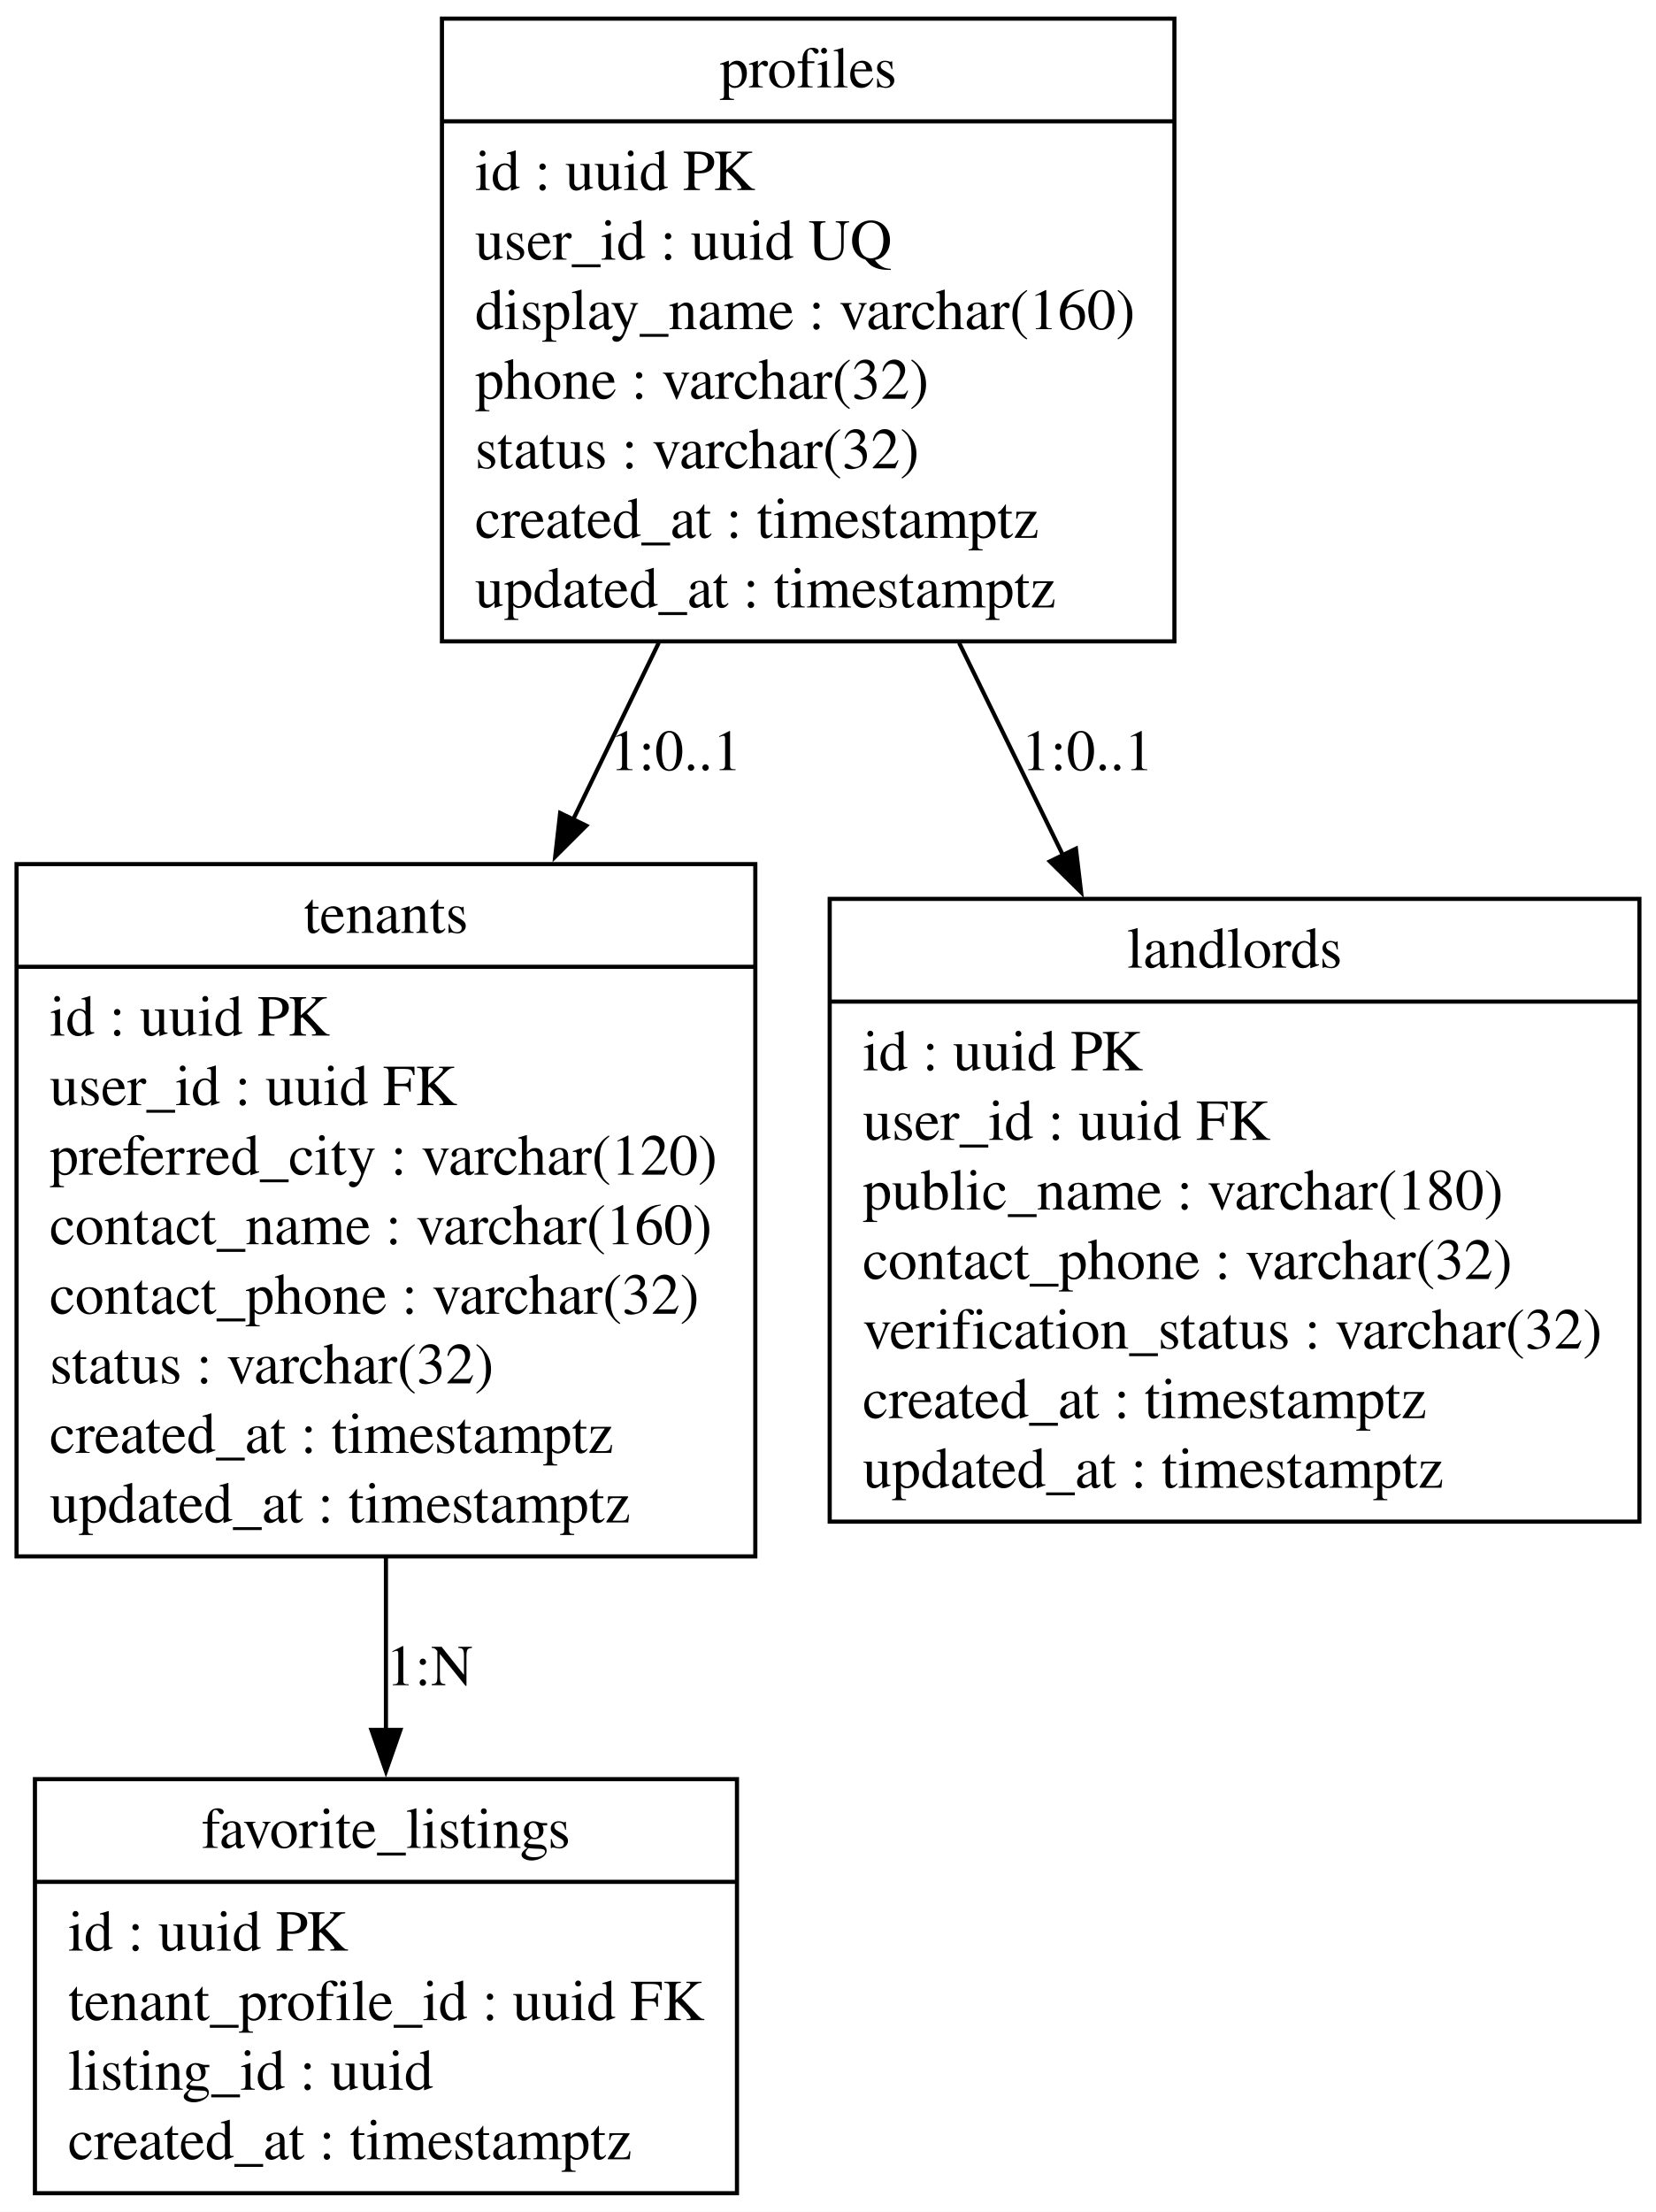
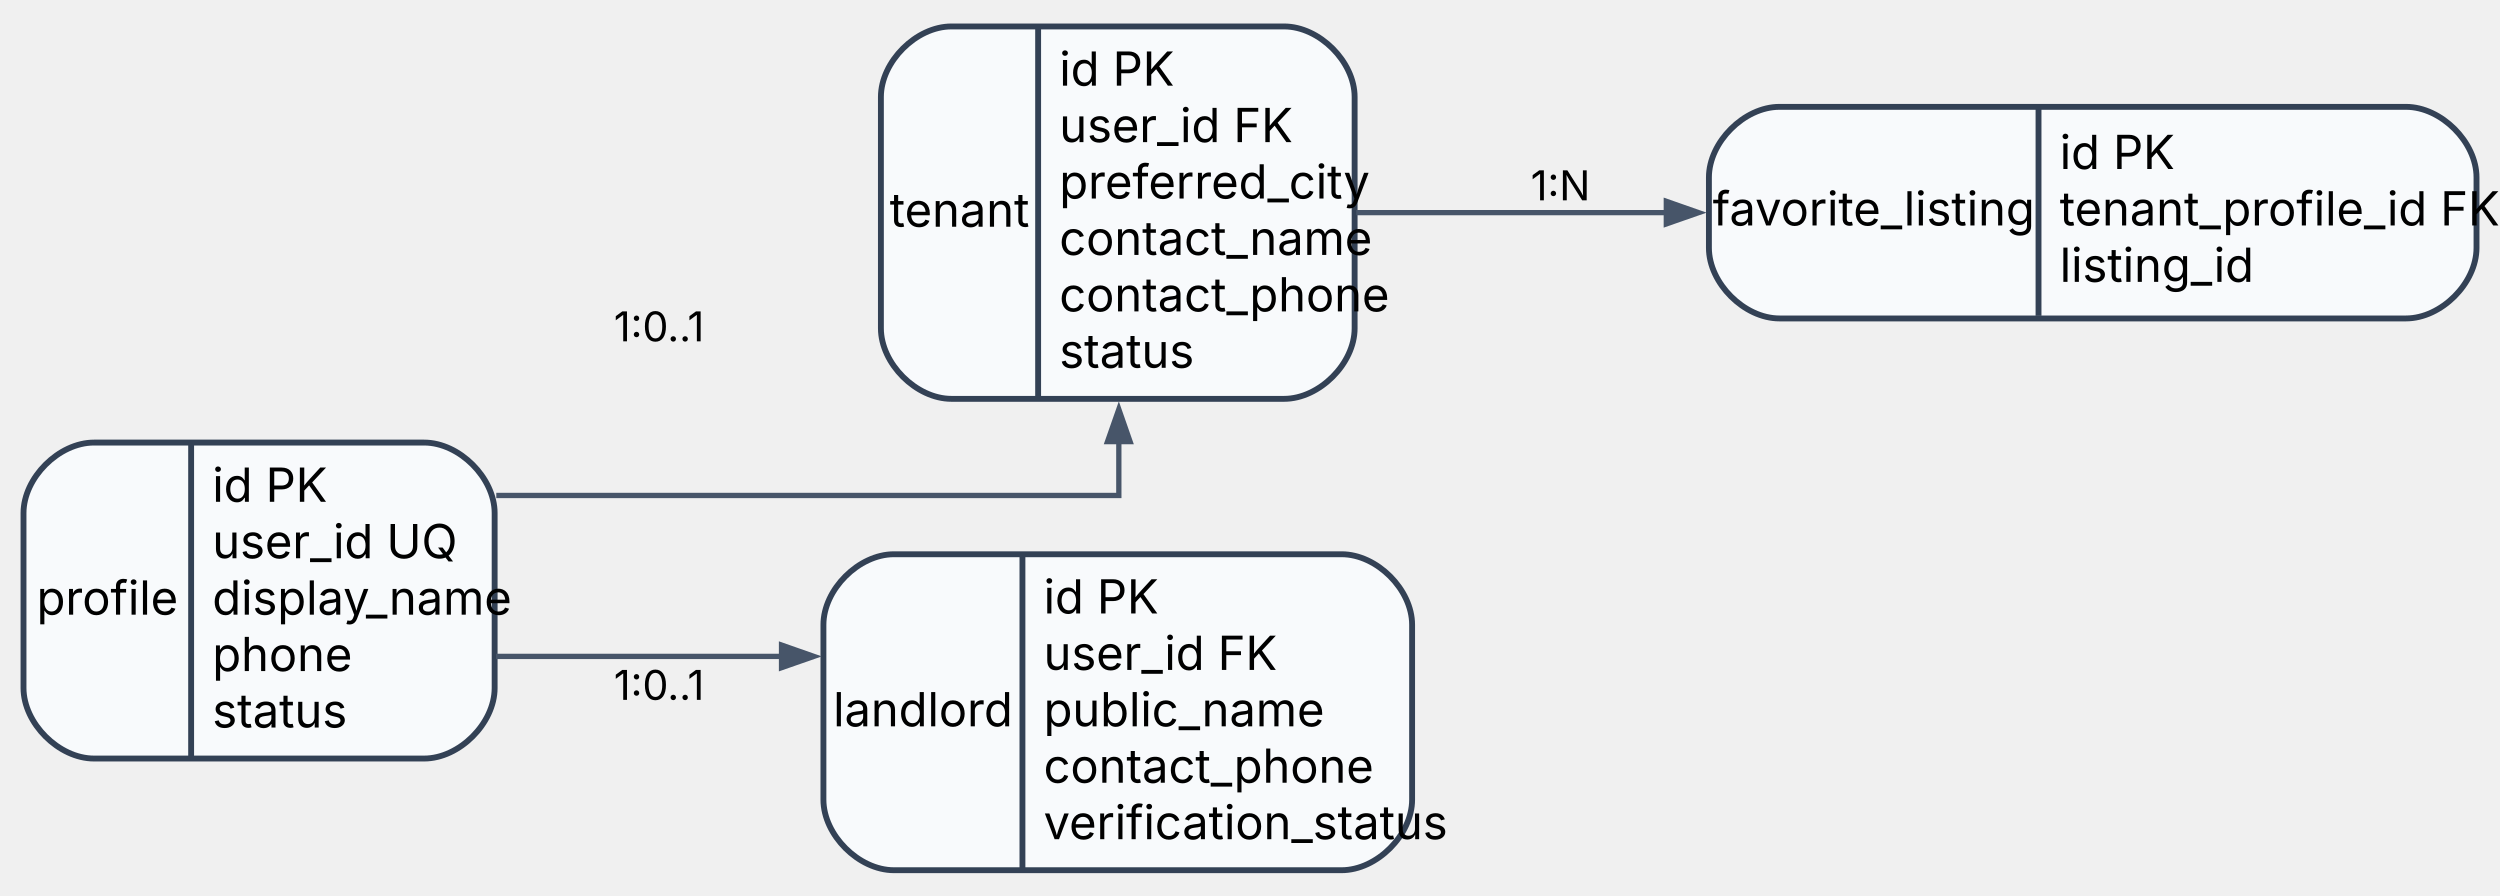
- <svg xmlns="http://www.w3.org/2000/svg" width="1111pt" height="1484pt" viewBox="0.00 0.00 1111.00 1484.00">
-   <g id="graph0" class="graph" transform="scale(2.77778 2.77778) rotate(0) translate(4 530.2)">
-     <polygon fill="white" stroke="none" points="-4,4 -4,-530.2 396.03,-530.2 396.03,4 -4,4" />
+ <svg xmlns="http://www.w3.org/2000/svg" width="960pt" height="344pt" viewBox="0.00 0.00 960.00 344.00">
+   <g id="graph0" class="graph" transform="scale(2.25693 2.25693) rotate(0) translate(4 148.56)">
    <g id="node1" class="node">
-       <polygon fill="none" stroke="black" points="102.76,-375.3 102.76,-525.7 279.7,-525.7 279.7,-375.3 102.76,-375.3" />
-       <text xml:space="preserve" text-anchor="middle" x="191.23" y="-509.1" font-family="Times,serif" font-size="14.00">profiles</text>
-       <polyline fill="none" stroke="black" points="102.76,-500.9 279.7,-500.9" />
-       <text xml:space="preserve" text-anchor="start" x="110.76" y="-484.3" font-family="Times,serif" font-size="14.00">id : uuid PK</text>
-       <text xml:space="preserve" text-anchor="start" x="110.76" y="-467.5" font-family="Times,serif" font-size="14.00">user_id : uuid UQ</text>
-       <text xml:space="preserve" text-anchor="start" x="110.76" y="-450.7" font-family="Times,serif" font-size="14.00">display_name : varchar(160)</text>
-       <text xml:space="preserve" text-anchor="start" x="110.76" y="-433.9" font-family="Times,serif" font-size="14.00">phone : varchar(32)</text>
-       <text xml:space="preserve" text-anchor="start" x="110.76" y="-417.1" font-family="Times,serif" font-size="14.00">status : varchar(32)</text>
-       <text xml:space="preserve" text-anchor="start" x="110.76" y="-400.3" font-family="Times,serif" font-size="14.00">created_at : timestamptz</text>
-       <text xml:space="preserve" text-anchor="start" x="110.76" y="-383.5" font-family="Times,serif" font-size="14.00">updated_at : timestamptz</text>
+       <path fill="#f8fafc" stroke="#334155" d="M12,-19.5C12,-19.5 68.16,-19.5 68.16,-19.5 74.16,-19.5 80.16,-25.5 80.16,-31.5 80.16,-31.5 80.16,-61.26 80.16,-61.26 80.16,-67.26 74.16,-73.26 68.16,-73.26 68.16,-73.26 12,-73.26 12,-73.26 6,-73.26 0,-67.26 0,-61.26 0,-61.26 0,-31.5 0,-31.5 0,-25.5 6,-19.5 12,-19.5" />
+       <text xml:space="preserve" text-anchor="middle" x="14.26" y="-43.98" font-family="Inter" font-size="8.00">profile</text>
+       <polyline fill="none" stroke="#334155" points="28.52,-19.5 28.52,-73.26" />
+       <text xml:space="preserve" text-anchor="start" x="32.12" y="-63.18" font-family="Inter" font-size="8.00">id PK</text>
+       <text xml:space="preserve" text-anchor="start" x="32.12" y="-53.58" font-family="Inter" font-size="8.00">user_id UQ</text>
+       <text xml:space="preserve" text-anchor="start" x="32.12" y="-43.98" font-family="Inter" font-size="8.00">display_name</text>
+       <text xml:space="preserve" text-anchor="start" x="32.12" y="-34.38" font-family="Inter" font-size="8.00">phone</text>
+       <text xml:space="preserve" text-anchor="start" x="32.12" y="-24.78" font-family="Inter" font-size="8.00">status</text>
    </g>
    <g id="node2" class="node">
-       <polygon fill="none" stroke="black" points="0,-154.3 0,-321.5 178.46,-321.5 178.46,-154.3 0,-154.3" />
-       <text xml:space="preserve" text-anchor="middle" x="89.23" y="-304.9" font-family="Times,serif" font-size="14.00">tenants</text>
-       <polyline fill="none" stroke="black" points="0,-296.7 178.46,-296.7" />
-       <text xml:space="preserve" text-anchor="start" x="8" y="-280.1" font-family="Times,serif" font-size="14.00">id : uuid PK</text>
-       <text xml:space="preserve" text-anchor="start" x="8" y="-263.3" font-family="Times,serif" font-size="14.00">user_id : uuid FK</text>
-       <text xml:space="preserve" text-anchor="start" x="8" y="-246.5" font-family="Times,serif" font-size="14.00">preferred_city : varchar(120)</text>
-       <text xml:space="preserve" text-anchor="start" x="8" y="-229.7" font-family="Times,serif" font-size="14.00">contact_name : varchar(160)</text>
-       <text xml:space="preserve" text-anchor="start" x="8" y="-212.9" font-family="Times,serif" font-size="14.00">contact_phone : varchar(32)</text>
-       <text xml:space="preserve" text-anchor="start" x="8" y="-196.1" font-family="Times,serif" font-size="14.00">status : varchar(32)</text>
-       <text xml:space="preserve" text-anchor="start" x="8" y="-179.3" font-family="Times,serif" font-size="14.00">created_at : timestamptz</text>
-       <text xml:space="preserve" text-anchor="start" x="8" y="-162.5" font-family="Times,serif" font-size="14.00">updated_at : timestamptz</text>
+       <path fill="#f8fafc" stroke="#334155" d="M157.88,-80.7C157.88,-80.7 214.48,-80.7 214.48,-80.7 220.48,-80.7 226.48,-86.7 226.48,-92.7 226.48,-92.7 226.48,-132.06 226.48,-132.06 226.48,-138.06 220.48,-144.06 214.48,-144.06 214.48,-144.06 157.88,-144.06 157.88,-144.06 151.88,-144.06 145.88,-138.06 145.88,-132.06 145.88,-132.06 145.88,-92.7 145.88,-92.7 145.88,-86.7 151.88,-80.7 157.88,-80.7" />
+       <text xml:space="preserve" text-anchor="middle" x="159.26" y="-109.98" font-family="Inter" font-size="8.00">tenant</text>
+       <polyline fill="none" stroke="#334155" points="172.63,-80.7 172.63,-144.06" />
+       <text xml:space="preserve" text-anchor="start" x="176.23" y="-133.98" font-family="Inter" font-size="8.00">id PK</text>
+       <text xml:space="preserve" text-anchor="start" x="176.23" y="-124.38" font-family="Inter" font-size="8.00">user_id FK</text>
+       <text xml:space="preserve" text-anchor="start" x="176.23" y="-114.78" font-family="Inter" font-size="8.00">preferred_city</text>
+       <text xml:space="preserve" text-anchor="start" x="176.23" y="-105.18" font-family="Inter" font-size="8.00">contact_name</text>
+       <text xml:space="preserve" text-anchor="start" x="176.23" y="-95.58" font-family="Inter" font-size="8.00">contact_phone</text>
+       <text xml:space="preserve" text-anchor="start" x="176.23" y="-85.98" font-family="Inter" font-size="8.00">status</text>
    </g>
    <g id="edge1" class="edge">
-       <path fill="none" stroke="black" d="M155.13,-374.95C148.44,-361.15 141.38,-346.57 134.46,-332.28" />
-       <polygon fill="black" stroke="black" points="137.62,-330.79 130.12,-323.31 131.32,-333.84 137.62,-330.79" />
-       <text xml:space="preserve" text-anchor="middle" x="159.23" y="-344.2" font-family="Times,serif" font-size="14.00">1:0..1</text>
+       <path fill="none" stroke="#475569" stroke-width="0.9" d="M80.44,-64.26C123.73,-64.26 186.36,-64.26 186.36,-64.26 186.36,-64.26 186.36,-73.42 186.36,-73.42" />
+       <polygon fill="#475569" stroke="#475569" stroke-width="0.9" points="184.43,-73.42 186.36,-78.92 188.28,-73.42 184.43,-73.42" />
+       <text xml:space="preserve" text-anchor="middle" x="108.13" y="-90.48" font-family="Inter" font-size="7.00">1:0..1</text>
    </g>
    <g id="node3" class="node">
-       <polygon fill="none" stroke="black" points="196.43,-162.7 196.43,-313.1 392.03,-313.1 392.03,-162.7 196.43,-162.7" />
-       <text xml:space="preserve" text-anchor="middle" x="294.23" y="-296.5" font-family="Times,serif" font-size="14.00">landlords</text>
-       <polyline fill="none" stroke="black" points="196.43,-288.3 392.03,-288.3" />
-       <text xml:space="preserve" text-anchor="start" x="204.43" y="-271.7" font-family="Times,serif" font-size="14.00">id : uuid PK</text>
-       <text xml:space="preserve" text-anchor="start" x="204.43" y="-254.9" font-family="Times,serif" font-size="14.00">user_id : uuid FK</text>
-       <text xml:space="preserve" text-anchor="start" x="204.43" y="-238.1" font-family="Times,serif" font-size="14.00">public_name : varchar(180)</text>
-       <text xml:space="preserve" text-anchor="start" x="204.43" y="-221.3" font-family="Times,serif" font-size="14.00">contact_phone : varchar(32)</text>
-       <text xml:space="preserve" text-anchor="start" x="204.43" y="-204.5" font-family="Times,serif" font-size="14.00">verification_status : varchar(32)</text>
-       <text xml:space="preserve" text-anchor="start" x="204.43" y="-187.7" font-family="Times,serif" font-size="14.00">created_at : timestamptz</text>
-       <text xml:space="preserve" text-anchor="start" x="204.43" y="-170.9" font-family="Times,serif" font-size="14.00">updated_at : timestamptz</text>
+       <path fill="#f8fafc" stroke="#334155" d="M148.1,-0.5C148.1,-0.5 224.26,-0.5 224.26,-0.5 230.26,-0.5 236.26,-6.5 236.26,-12.5 236.26,-12.5 236.26,-42.26 236.26,-42.26 236.26,-48.26 230.26,-54.26 224.26,-54.26 224.26,-54.26 148.1,-54.26 148.1,-54.26 142.1,-54.26 136.1,-48.26 136.1,-42.26 136.1,-42.26 136.1,-12.5 136.1,-12.5 136.1,-6.5 142.1,-0.5 148.1,-0.5" />
+       <text xml:space="preserve" text-anchor="middle" x="153.03" y="-24.98" font-family="Inter" font-size="8.00">landlord</text>
+       <polyline fill="none" stroke="#334155" points="169.96,-0.5 169.96,-54.26" />
+       <text xml:space="preserve" text-anchor="start" x="173.56" y="-44.18" font-family="Inter" font-size="8.00">id PK</text>
+       <text xml:space="preserve" text-anchor="start" x="173.56" y="-34.58" font-family="Inter" font-size="8.00">user_id FK</text>
+       <text xml:space="preserve" text-anchor="start" x="173.56" y="-24.98" font-family="Inter" font-size="8.00">public_name</text>
+       <text xml:space="preserve" text-anchor="start" x="173.56" y="-15.38" font-family="Inter" font-size="8.00">contact_phone</text>
+       <text xml:space="preserve" text-anchor="start" x="173.56" y="-5.78" font-family="Inter" font-size="8.00">verification_status</text>
    </g>
    <g id="edge2" class="edge">
-       <path fill="none" stroke="black" d="M227.69,-374.95C235.87,-358.24 244.6,-340.39 252.95,-323.3" />
-       <polygon fill="black" stroke="black" points="255.91,-325.23 257.16,-314.71 249.62,-322.15 255.91,-325.23" />
-       <text xml:space="preserve" text-anchor="middle" x="258.68" y="-344.2" font-family="Times,serif" font-size="14.00">1:0..1</text>
+       <path fill="none" stroke="#475569" stroke-width="0.9" d="M80.39,-36.88C80.39,-36.88 128.97,-36.88 128.97,-36.88" />
+       <polygon fill="#475569" stroke="#475569" stroke-width="0.9" points="128.97,-38.81 134.47,-36.88 128.97,-34.96 128.97,-38.81" />
+       <text xml:space="preserve" text-anchor="middle" x="108.13" y="-29.48" font-family="Inter" font-size="7.00">1:0..1</text>
    </g>
    <g id="node4" class="node">
-       <polygon fill="none" stroke="black" points="4.44,-0.5 4.44,-100.5 174.03,-100.5 174.03,-0.5 4.44,-0.5" />
-       <text xml:space="preserve" text-anchor="middle" x="89.23" y="-83.9" font-family="Times,serif" font-size="14.00">favorite_listings</text>
-       <polyline fill="none" stroke="black" points="4.44,-75.7 174.03,-75.7" />
-       <text xml:space="preserve" text-anchor="start" x="12.44" y="-59.1" font-family="Times,serif" font-size="14.00">id : uuid PK</text>
-       <text xml:space="preserve" text-anchor="start" x="12.44" y="-42.3" font-family="Times,serif" font-size="14.00">tenant_profile_id : uuid FK</text>
-       <text xml:space="preserve" text-anchor="start" x="12.44" y="-25.5" font-family="Times,serif" font-size="14.00">listing_id : uuid</text>
-       <text xml:space="preserve" text-anchor="start" x="12.44" y="-8.7" font-family="Times,serif" font-size="14.00">created_at : timestamptz</text>
+       <path fill="#f8fafc" stroke="#334155" d="M298.76,-94.38C298.76,-94.38 405.36,-94.38 405.36,-94.38 411.36,-94.38 417.36,-100.38 417.36,-106.38 417.36,-106.38 417.36,-118.38 417.36,-118.38 417.36,-124.38 411.36,-130.38 405.36,-130.38 405.36,-130.38 298.76,-130.38 298.76,-130.38 292.76,-130.38 286.76,-124.38 286.76,-118.38 286.76,-118.38 286.76,-106.38 286.76,-106.38 286.76,-100.38 292.76,-94.38 298.76,-94.38" />
+       <text xml:space="preserve" text-anchor="middle" x="314.8" y="-110.2" font-family="Inter" font-size="8.00">favorite_listing</text>
+       <polyline fill="none" stroke="#334155" points="342.84,-94.82 342.84,-130.38" />
+       <text xml:space="preserve" text-anchor="start" x="346.44" y="-119.8" font-family="Inter" font-size="8.00">id PK</text>
+       <text xml:space="preserve" text-anchor="start" x="346.44" y="-110.2" font-family="Inter" font-size="8.00">tenant_profile_id FK</text>
+       <text xml:space="preserve" text-anchor="start" x="346.44" y="-100.6" font-family="Inter" font-size="8.00">listing_id</text>
    </g>
    <g id="edge3" class="edge">
-       <path fill="none" stroke="black" d="M89.23,-153.96C89.23,-139.94 89.23,-125.62 89.23,-112.3" />
-       <polygon fill="black" stroke="black" points="92.73,-112.4 89.23,-102.4 85.73,-112.4 92.73,-112.4" />
-       <text xml:space="preserve" text-anchor="middle" x="99.73" y="-123.2" font-family="Times,serif" font-size="14.00">1:N</text>
+       <path fill="none" stroke="#475569" stroke-width="0.9" d="M226.76,-112.38C226.76,-112.38 279.51,-112.38 279.51,-112.38" />
+       <polygon fill="#475569" stroke="#475569" stroke-width="0.9" points="279.51,-114.31 285.01,-112.38 279.51,-110.46 279.51,-114.31" />
+       <text xml:space="preserve" text-anchor="middle" x="261.51" y="-114.48" font-family="Inter" font-size="7.00">1:N</text>
    </g>
  </g>
</svg>
